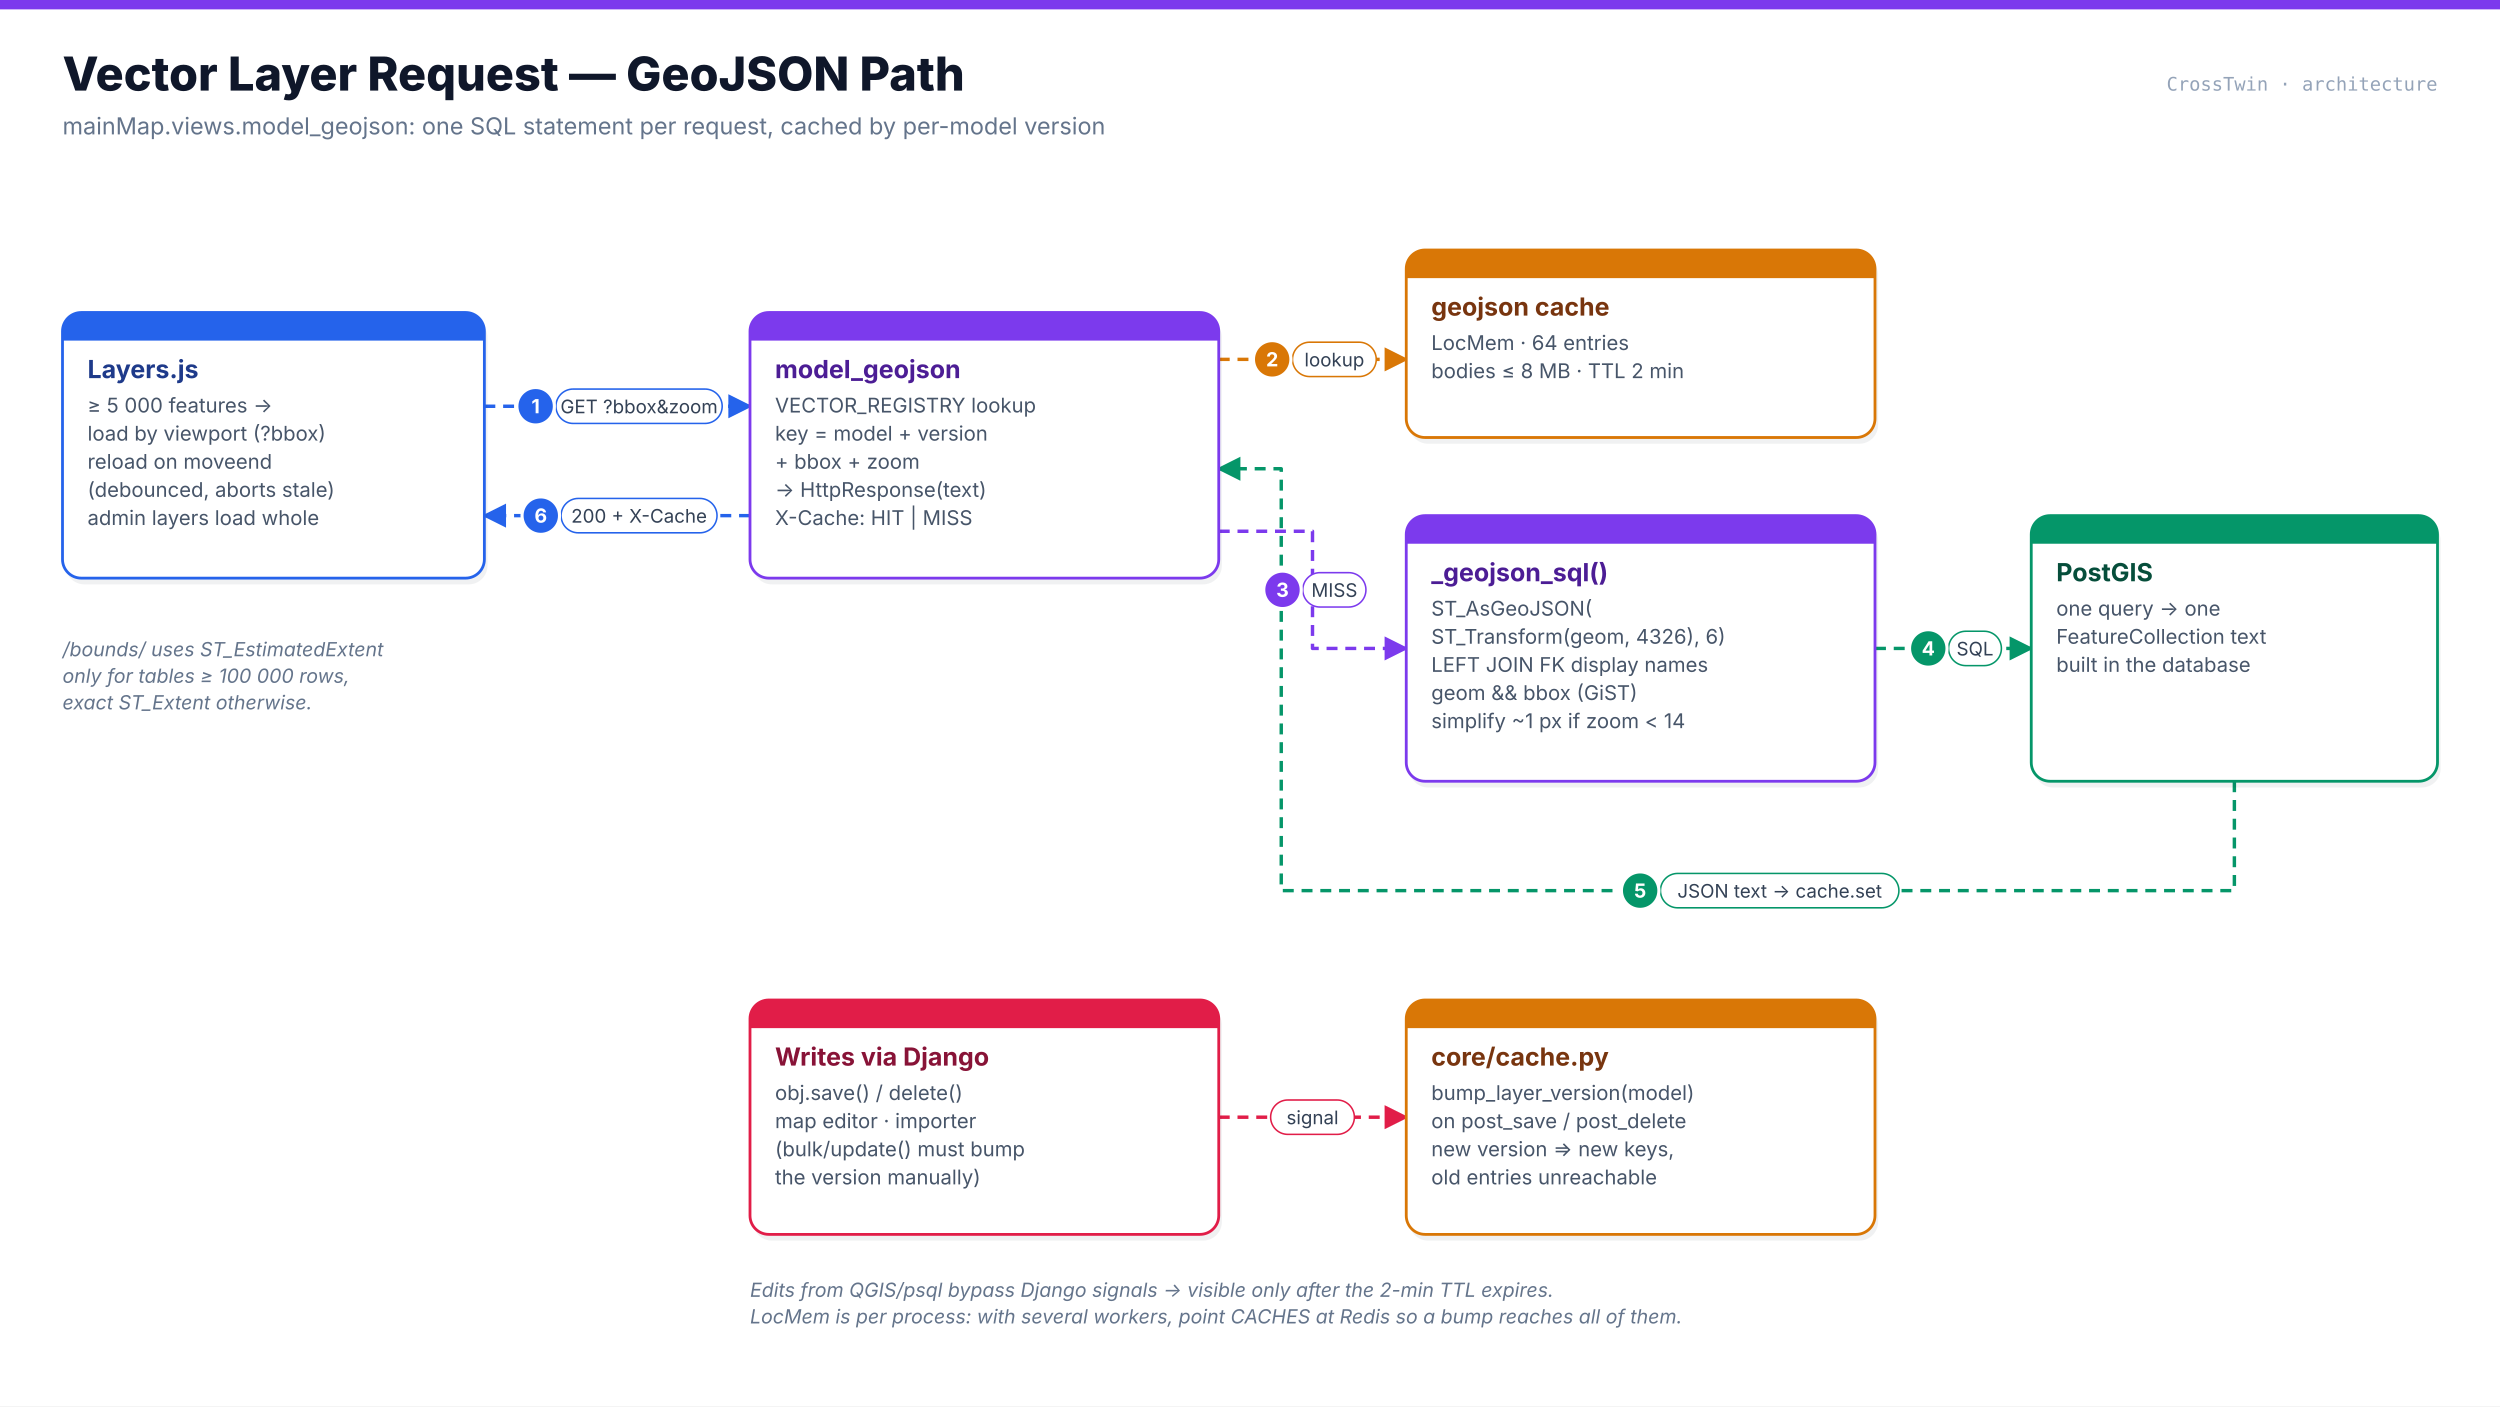
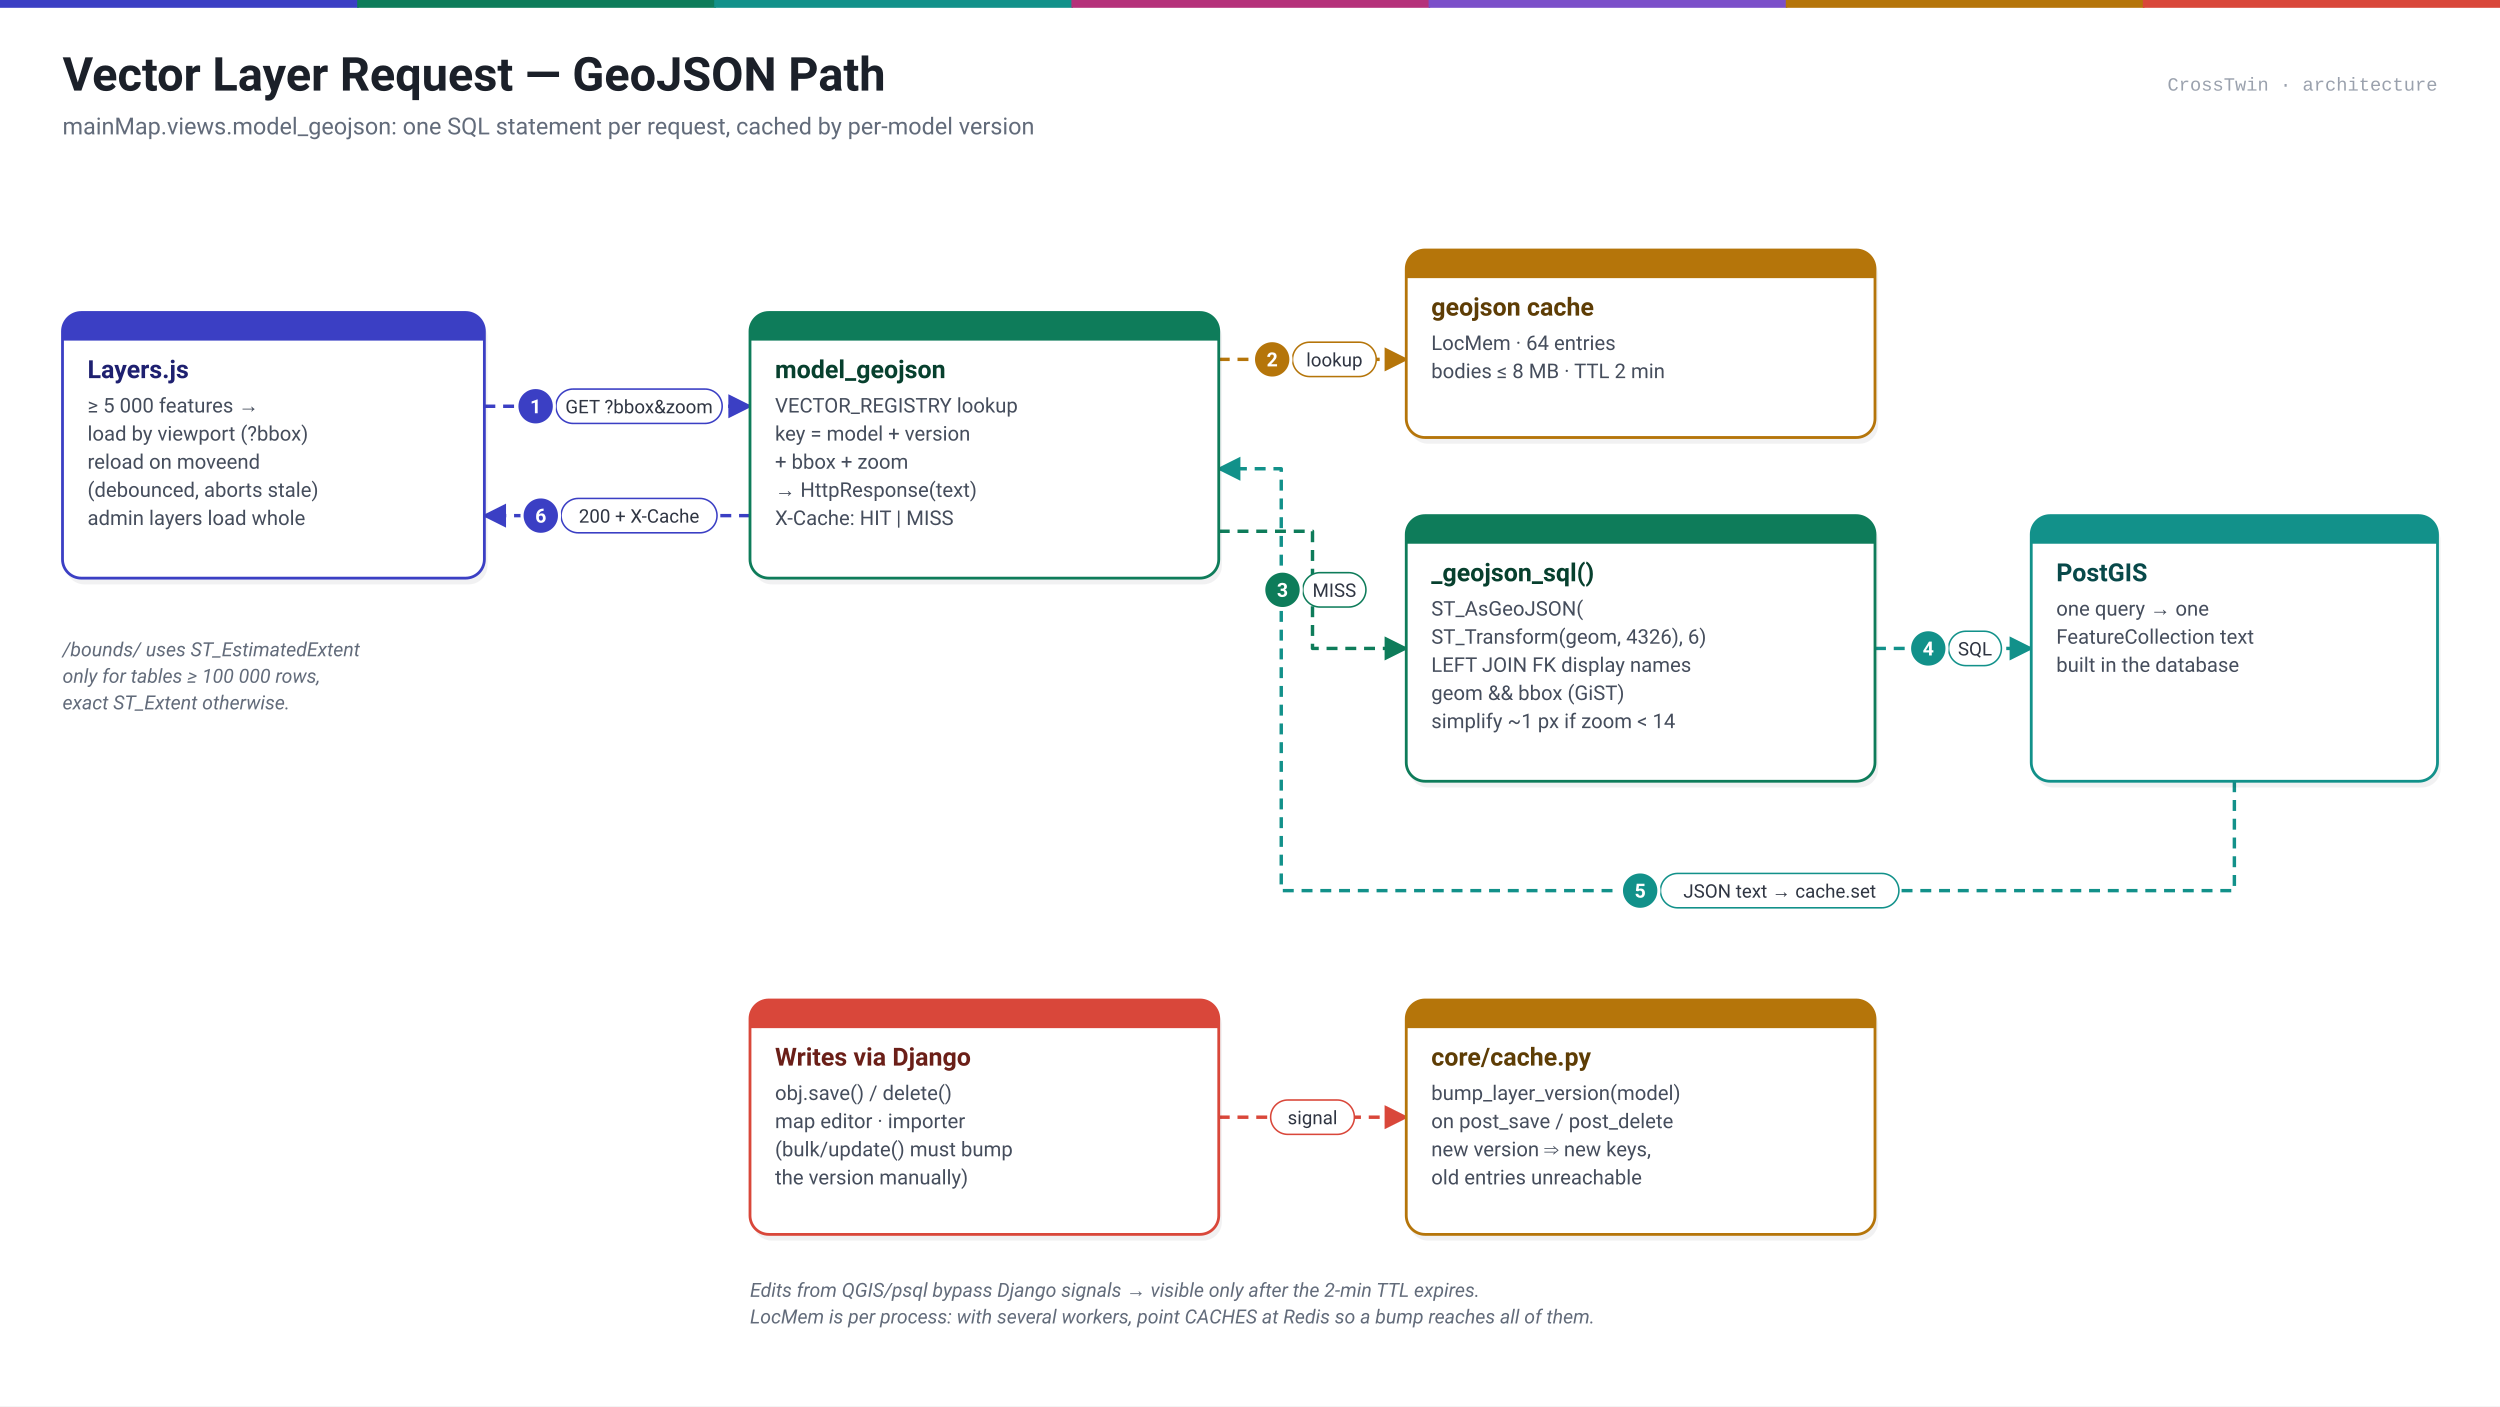
<svg xmlns="http://www.w3.org/2000/svg" viewBox="0 0 1600 900" width="1600" height="900" role="img" aria-label="Vector Layer Request — GeoJSON Path">
  <style>
-   .t { font-family:'Inter','Segoe UI',system-ui,-apple-system,sans-serif; }
-   .m { font-family:'IBM Plex Mono','Cascadia Code',Consolas,monospace; }
+   .t { font-family:'Roboto','Helvetica Neue','Arial',sans-serif; }
+   .m { font-family:'JetBrains Mono','Consolas','Courier New',monospace; }
  .flow { stroke-dasharray:7 5; animation:dash 1.2s linear infinite; }
  @keyframes dash { to { stroke-dashoffset:-24; } }
  @media (prefers-reduced-motion: reduce) { .flow { animation:none; } }
</style>
  <defs>
    <marker id="a-client" viewBox="0 0 10 10" refX="9" refY="5" markerWidth="7" markerHeight="7" orient="auto-start-reverse">
-       <path d="M0,0 L10,5 L0,10 z" fill="#2563eb" />
+       <path d="M0,0 L10,5 L0,10 z" fill="#3b3fc4" />
    </marker>
    <marker id="as-client" viewBox="0 0 10 10" refX="9" refY="5" markerWidth="7" markerHeight="7" orient="auto-start-reverse">
-       <path d="M0,0 L10,5 L0,10 z" fill="#2563eb" />
+       <path d="M0,0 L10,5 L0,10 z" fill="#3b3fc4" />
    </marker>
    <marker id="a-django" viewBox="0 0 10 10" refX="9" refY="5" markerWidth="7" markerHeight="7" orient="auto-start-reverse">
-       <path d="M0,0 L10,5 L0,10 z" fill="#7c3aed" />
+       <path d="M0,0 L10,5 L0,10 z" fill="#0e7c5a" />
    </marker>
    <marker id="as-django" viewBox="0 0 10 10" refX="9" refY="5" markerWidth="7" markerHeight="7" orient="auto-start-reverse">
-       <path d="M0,0 L10,5 L0,10 z" fill="#7c3aed" />
+       <path d="M0,0 L10,5 L0,10 z" fill="#0e7c5a" />
    </marker>
    <marker id="a-data" viewBox="0 0 10 10" refX="9" refY="5" markerWidth="7" markerHeight="7" orient="auto-start-reverse">
-       <path d="M0,0 L10,5 L0,10 z" fill="#059669" />
+       <path d="M0,0 L10,5 L0,10 z" fill="#12918a" />
    </marker>
    <marker id="as-data" viewBox="0 0 10 10" refX="9" refY="5" markerWidth="7" markerHeight="7" orient="auto-start-reverse">
-       <path d="M0,0 L10,5 L0,10 z" fill="#059669" />
+       <path d="M0,0 L10,5 L0,10 z" fill="#12918a" />
    </marker>
    <marker id="a-external" viewBox="0 0 10 10" refX="9" refY="5" markerWidth="7" markerHeight="7" orient="auto-start-reverse">
-       <path d="M0,0 L10,5 L0,10 z" fill="#ea580c" />
+       <path d="M0,0 L10,5 L0,10 z" fill="#b5317a" />
    </marker>
    <marker id="as-external" viewBox="0 0 10 10" refX="9" refY="5" markerWidth="7" markerHeight="7" orient="auto-start-reverse">
-       <path d="M0,0 L10,5 L0,10 z" fill="#ea580c" />
+       <path d="M0,0 L10,5 L0,10 z" fill="#b5317a" />
    </marker>
    <marker id="a-raster" viewBox="0 0 10 10" refX="9" refY="5" markerWidth="7" markerHeight="7" orient="auto-start-reverse">
-       <path d="M0,0 L10,5 L0,10 z" fill="#0891b2" />
+       <path d="M0,0 L10,5 L0,10 z" fill="#7b4fc9" />
    </marker>
    <marker id="as-raster" viewBox="0 0 10 10" refX="9" refY="5" markerWidth="7" markerHeight="7" orient="auto-start-reverse">
-       <path d="M0,0 L10,5 L0,10 z" fill="#0891b2" />
+       <path d="M0,0 L10,5 L0,10 z" fill="#7b4fc9" />
    </marker>
    <marker id="a-cache" viewBox="0 0 10 10" refX="9" refY="5" markerWidth="7" markerHeight="7" orient="auto-start-reverse">
-       <path d="M0,0 L10,5 L0,10 z" fill="#d97706" />
+       <path d="M0,0 L10,5 L0,10 z" fill="#b5750a" />
    </marker>
    <marker id="as-cache" viewBox="0 0 10 10" refX="9" refY="5" markerWidth="7" markerHeight="7" orient="auto-start-reverse">
-       <path d="M0,0 L10,5 L0,10 z" fill="#d97706" />
+       <path d="M0,0 L10,5 L0,10 z" fill="#b5750a" />
    </marker>
    <marker id="a-signal" viewBox="0 0 10 10" refX="9" refY="5" markerWidth="7" markerHeight="7" orient="auto-start-reverse">
-       <path d="M0,0 L10,5 L0,10 z" fill="#e11d48" />
+       <path d="M0,0 L10,5 L0,10 z" fill="#d9473a" />
    </marker>
    <marker id="as-signal" viewBox="0 0 10 10" refX="9" refY="5" markerWidth="7" markerHeight="7" orient="auto-start-reverse">
-       <path d="M0,0 L10,5 L0,10 z" fill="#e11d48" />
+       <path d="M0,0 L10,5 L0,10 z" fill="#d9473a" />
    </marker>
    <marker id="a-neutral" viewBox="0 0 10 10" refX="9" refY="5" markerWidth="7" markerHeight="7" orient="auto-start-reverse">
-       <path d="M0,0 L10,5 L0,10 z" fill="#475569" />
+       <path d="M0,0 L10,5 L0,10 z" fill="#3f4756" />
    </marker>
    <marker id="as-neutral" viewBox="0 0 10 10" refX="9" refY="5" markerWidth="7" markerHeight="7" orient="auto-start-reverse">
-       <path d="M0,0 L10,5 L0,10 z" fill="#475569" />
+       <path d="M0,0 L10,5 L0,10 z" fill="#3f4756" />
    </marker>
  </defs>
  <rect width="1600" height="900" fill="#ffffff" />
-   <rect width="1600" height="6" fill="#7c3aed" />
-   <text class="t" x="40" y="58" font-size="30" font-weight="800" fill="#0f172a">Vector Layer Request — GeoJSON Path</text>
-   <text class="t" x="40" y="86" font-size="15" fill="#64748b">mainMap.views.model_geojson: one SQL statement per request, cached by per-model version</text>
-   <text class="m" x="1560" y="58" font-size="12" fill="#94a3b8" text-anchor="end">CrossTwin · architecture</text>
-   <path d="M780,715 L900,715" fill="none" stroke="#e11d48" stroke-width="2.2" stroke-linejoin="round" class="flow" marker-end="url(#a-signal)" />
-   <path d="M480,330 L310,330" fill="none" stroke="#2563eb" stroke-width="2.2" stroke-linejoin="round" class="flow" marker-end="url(#a-client)" />
-   <path d="M1430,500 L1430,570 L820,570 L820,300 L780,300" fill="none" stroke="#059669" stroke-width="2.2" stroke-linejoin="round" class="flow" marker-end="url(#a-data)" />
-   <path d="M1200,415 L1300,415" fill="none" stroke="#059669" stroke-width="2.2" stroke-linejoin="round" class="flow" marker-end="url(#a-data)" />
-   <path d="M780,340 L840,340 L840,415 L900,415" fill="none" stroke="#7c3aed" stroke-width="2.2" stroke-linejoin="round" class="flow" marker-end="url(#a-django)" />
-   <path d="M780,230 L900,230" fill="none" stroke="#d97706" stroke-width="2.2" stroke-linejoin="round" class="flow" marker-end="url(#a-cache)" />
-   <path d="M310,260 L480,260" fill="none" stroke="#2563eb" stroke-width="2.2" stroke-linejoin="round" class="flow" marker-end="url(#a-client)" />
-   <rect x="42" y="204" width="270" height="170" rx="12" fill="#0f172a" fill-opacity="0.06" />
-   <rect x="40" y="200" width="270" height="170" rx="12" fill="#fff" stroke="#2563eb" stroke-width="1.8" />
-   <path d="M52,200 h246 a12,12 0 0 1 12,12 v6 h-270 v-6 a12,12 0 0 1 12,-12 z" fill="#2563eb" />
-   <text class="t" x="56" y="242" font-size="16" font-weight="700" fill="#1e3a8a">Layers.js</text>
-   <text class="t" x="56" y="264" font-size="13" fill="#475569">≥ 5 000 features →</text>
-   <text class="t" x="56" y="282" font-size="13" fill="#475569">load by viewport (?bbox)</text>
-   <text class="t" x="56" y="300" font-size="13" fill="#475569">reload on moveend</text>
-   <text class="t" x="56" y="318" font-size="13" fill="#475569">(debounced, aborts stale)</text>
-   <text class="t" x="56" y="336" font-size="13" fill="#475569">admin layers load whole</text>
-   <rect x="482" y="204" width="300" height="170" rx="12" fill="#0f172a" fill-opacity="0.06" />
-   <rect x="480" y="200" width="300" height="170" rx="12" fill="#fff" stroke="#7c3aed" stroke-width="1.8" />
-   <path d="M492,200 h276 a12,12 0 0 1 12,12 v6 h-300 v-6 a12,12 0 0 1 12,-12 z" fill="#7c3aed" />
-   <text class="t" x="496" y="242" font-size="16" font-weight="700" fill="#4c1d95">model_geojson</text>
-   <text class="t" x="496" y="264" font-size="13" fill="#475569">VECTOR_REGISTRY lookup</text>
-   <text class="t" x="496" y="282" font-size="13" fill="#475569">key = model + version</text>
-   <text class="t" x="496" y="300" font-size="13" fill="#475569">     + bbox + zoom</text>
-   <text class="t" x="496" y="318" font-size="13" fill="#475569">→ HttpResponse(text)</text>
-   <text class="t" x="496" y="336" font-size="13" fill="#475569">X-Cache: HIT | MISS</text>
-   <rect x="902" y="164" width="300" height="120" rx="12" fill="#0f172a" fill-opacity="0.06" />
-   <rect x="900" y="160" width="300" height="120" rx="12" fill="#fff" stroke="#d97706" stroke-width="1.8" />
-   <path d="M912,160 h276 a12,12 0 0 1 12,12 v6 h-300 v-6 a12,12 0 0 1 12,-12 z" fill="#d97706" />
-   <text class="t" x="916" y="202" font-size="16" font-weight="700" fill="#78350f">geojson cache</text>
-   <text class="t" x="916" y="224" font-size="13" fill="#475569">LocMem · 64 entries</text>
-   <text class="t" x="916" y="242" font-size="13" fill="#475569">bodies ≤ 8 MB · TTL 2 min</text>
-   <rect x="902" y="334" width="300" height="170" rx="12" fill="#0f172a" fill-opacity="0.06" />
-   <rect x="900" y="330" width="300" height="170" rx="12" fill="#fff" stroke="#7c3aed" stroke-width="1.8" />
-   <path d="M912,330 h276 a12,12 0 0 1 12,12 v6 h-300 v-6 a12,12 0 0 1 12,-12 z" fill="#7c3aed" />
-   <text class="t" x="916" y="372" font-size="16" font-weight="700" fill="#4c1d95">_geojson_sql()</text>
-   <text class="t" x="916" y="394" font-size="13" fill="#475569">ST_AsGeoJSON(</text>
-   <text class="t" x="916" y="412" font-size="13" fill="#475569">  ST_Transform(geom, 4326), 6)</text>
-   <text class="t" x="916" y="430" font-size="13" fill="#475569">LEFT JOIN FK display names</text>
-   <text class="t" x="916" y="448" font-size="13" fill="#475569">geom &amp;&amp; bbox (GiST)</text>
-   <text class="t" x="916" y="466" font-size="13" fill="#475569">simplify ~1 px if zoom &lt; 14</text>
-   <rect x="1302" y="334" width="260" height="170" rx="12" fill="#0f172a" fill-opacity="0.06" />
-   <rect x="1300" y="330" width="260" height="170" rx="12" fill="#fff" stroke="#059669" stroke-width="1.8" />
-   <path d="M1312,330 h236 a12,12 0 0 1 12,12 v6 h-260 v-6 a12,12 0 0 1 12,-12 z" fill="#059669" />
-   <text class="t" x="1316" y="372" font-size="16" font-weight="700" fill="#064e3b">PostGIS</text>
-   <text class="t" x="1316" y="394" font-size="13" fill="#475569">one query → one</text>
-   <text class="t" x="1316" y="412" font-size="13" fill="#475569">FeatureCollection text</text>
-   <text class="t" x="1316" y="430" font-size="13" fill="#475569">built in the database</text>
-   <rect x="902" y="644" width="300" height="150" rx="12" fill="#0f172a" fill-opacity="0.06" />
-   <rect x="900" y="640" width="300" height="150" rx="12" fill="#fff" stroke="#d97706" stroke-width="1.8" />
-   <path d="M912,640 h276 a12,12 0 0 1 12,12 v6 h-300 v-6 a12,12 0 0 1 12,-12 z" fill="#d97706" />
-   <text class="t" x="916" y="682" font-size="16" font-weight="700" fill="#78350f">core/cache.py</text>
-   <text class="t" x="916" y="704" font-size="13" fill="#475569">bump_layer_version(model)</text>
-   <text class="t" x="916" y="722" font-size="13" fill="#475569">on post_save / post_delete</text>
-   <text class="t" x="916" y="740" font-size="13" fill="#475569">new version ⇒ new keys,</text>
-   <text class="t" x="916" y="758" font-size="13" fill="#475569">old entries unreachable</text>
-   <rect x="482" y="644" width="300" height="150" rx="12" fill="#0f172a" fill-opacity="0.06" />
-   <rect x="480" y="640" width="300" height="150" rx="12" fill="#fff" stroke="#e11d48" stroke-width="1.8" />
-   <path d="M492,640 h276 a12,12 0 0 1 12,12 v6 h-300 v-6 a12,12 0 0 1 12,-12 z" fill="#e11d48" />
-   <text class="t" x="496" y="682" font-size="16" font-weight="700" fill="#881337">Writes via Django</text>
-   <text class="t" x="496" y="704" font-size="13" fill="#475569">obj.save() / delete()</text>
-   <text class="t" x="496" y="722" font-size="13" fill="#475569">map editor · importer</text>
-   <text class="t" x="496" y="740" font-size="13" fill="#475569">(bulk/update() must bump</text>
-   <text class="t" x="496" y="758" font-size="13" fill="#475569"> the version manually)</text>
-   <rect x="355.8" y="249.0" width="106.4" height="22" rx="11" fill="#fff" stroke="#2563eb" stroke-width="1" />
-   <text class="t" x="409.0" y="264.5" font-size="12" fill="#334155" text-anchor="middle">GET ?bbox&amp;zoom</text>
-   <circle cx="342.8" cy="260.0" r="12" fill="#2563eb" stroke="#fff" stroke-width="2" />
+   <rect x="0.0" width="229.6" height="5" fill="#3b3fc4" />
+   <rect x="228.6" width="229.6" height="5" fill="#0e7c5a" />
+   <rect x="457.1" width="229.6" height="5" fill="#12918a" />
+   <rect x="685.7" width="229.6" height="5" fill="#b5317a" />
+   <rect x="914.3" width="229.6" height="5" fill="#7b4fc9" />
+   <rect x="1142.9" width="229.6" height="5" fill="#b5750a" />
+   <rect x="1371.4" width="229.6" height="5" fill="#d9473a" />
+   <text class="t" x="40" y="58" font-size="30" font-weight="600" fill="#1b2029">Vector Layer Request — GeoJSON Path</text>
+   <text class="t" x="40" y="86" font-size="15" fill="#626b7a">mainMap.views.model_geojson: one SQL statement per request, cached by per-model version</text>
+   <text class="m" x="1560" y="58" font-size="12" fill="#9aa1ad" text-anchor="end">CrossTwin · architecture</text>
+   <path d="M780,715 L900,715" fill="none" stroke="#d9473a" stroke-width="2.2" stroke-linejoin="round" class="flow" marker-end="url(#a-signal)" />
+   <path d="M480,330 L310,330" fill="none" stroke="#3b3fc4" stroke-width="2.2" stroke-linejoin="round" class="flow" marker-end="url(#a-client)" />
+   <path d="M1430,500 L1430,570 L820,570 L820,300 L780,300" fill="none" stroke="#12918a" stroke-width="2.2" stroke-linejoin="round" class="flow" marker-end="url(#a-data)" />
+   <path d="M1200,415 L1300,415" fill="none" stroke="#12918a" stroke-width="2.2" stroke-linejoin="round" class="flow" marker-end="url(#a-data)" />
+   <path d="M780,340 L840,340 L840,415 L900,415" fill="none" stroke="#0e7c5a" stroke-width="2.2" stroke-linejoin="round" class="flow" marker-end="url(#a-django)" />
+   <path d="M780,230 L900,230" fill="none" stroke="#b5750a" stroke-width="2.2" stroke-linejoin="round" class="flow" marker-end="url(#a-cache)" />
+   <path d="M310,260 L480,260" fill="none" stroke="#3b3fc4" stroke-width="2.2" stroke-linejoin="round" class="flow" marker-end="url(#a-client)" />
+   <rect x="42" y="204" width="270" height="170" rx="12" fill="#1b2029" fill-opacity="0.06" />
+   <rect x="40" y="200" width="270" height="170" rx="12" fill="#fff" stroke="#3b3fc4" stroke-width="1.8" />
+   <path d="M52,200 h246 a12,12 0 0 1 12,12 v6 h-270 v-6 a12,12 0 0 1 12,-12 z" fill="#3b3fc4" />
+   <text class="t" x="56" y="242" font-size="16" font-weight="700" fill="#1e2070">Layers.js</text>
+   <text class="t" x="56" y="264" font-size="13" fill="#454d5c">≥ 5 000 features →</text>
+   <text class="t" x="56" y="282" font-size="13" fill="#454d5c">load by viewport (?bbox)</text>
+   <text class="t" x="56" y="300" font-size="13" fill="#454d5c">reload on moveend</text>
+   <text class="t" x="56" y="318" font-size="13" fill="#454d5c">(debounced, aborts stale)</text>
+   <text class="t" x="56" y="336" font-size="13" fill="#454d5c">admin layers load whole</text>
+   <rect x="482" y="204" width="300" height="170" rx="12" fill="#1b2029" fill-opacity="0.06" />
+   <rect x="480" y="200" width="300" height="170" rx="12" fill="#fff" stroke="#0e7c5a" stroke-width="1.8" />
+   <path d="M492,200 h276 a12,12 0 0 1 12,12 v6 h-300 v-6 a12,12 0 0 1 12,-12 z" fill="#0e7c5a" />
+   <text class="t" x="496" y="242" font-size="16" font-weight="700" fill="#07402e">model_geojson</text>
+   <text class="t" x="496" y="264" font-size="13" fill="#454d5c">VECTOR_REGISTRY lookup</text>
+   <text class="t" x="496" y="282" font-size="13" fill="#454d5c">key = model + version</text>
+   <text class="t" x="496" y="300" font-size="13" fill="#454d5c">     + bbox + zoom</text>
+   <text class="t" x="496" y="318" font-size="13" fill="#454d5c">→ HttpResponse(text)</text>
+   <text class="t" x="496" y="336" font-size="13" fill="#454d5c">X-Cache: HIT | MISS</text>
+   <rect x="902" y="164" width="300" height="120" rx="12" fill="#1b2029" fill-opacity="0.06" />
+   <rect x="900" y="160" width="300" height="120" rx="12" fill="#fff" stroke="#b5750a" stroke-width="1.8" />
+   <path d="M912,160 h276 a12,12 0 0 1 12,12 v6 h-300 v-6 a12,12 0 0 1 12,-12 z" fill="#b5750a" />
+   <text class="t" x="916" y="202" font-size="16" font-weight="700" fill="#5e3d05">geojson cache</text>
+   <text class="t" x="916" y="224" font-size="13" fill="#454d5c">LocMem · 64 entries</text>
+   <text class="t" x="916" y="242" font-size="13" fill="#454d5c">bodies ≤ 8 MB · TTL 2 min</text>
+   <rect x="902" y="334" width="300" height="170" rx="12" fill="#1b2029" fill-opacity="0.06" />
+   <rect x="900" y="330" width="300" height="170" rx="12" fill="#fff" stroke="#0e7c5a" stroke-width="1.8" />
+   <path d="M912,330 h276 a12,12 0 0 1 12,12 v6 h-300 v-6 a12,12 0 0 1 12,-12 z" fill="#0e7c5a" />
+   <text class="t" x="916" y="372" font-size="16" font-weight="700" fill="#07402e">_geojson_sql()</text>
+   <text class="t" x="916" y="394" font-size="13" fill="#454d5c">ST_AsGeoJSON(</text>
+   <text class="t" x="916" y="412" font-size="13" fill="#454d5c">  ST_Transform(geom, 4326), 6)</text>
+   <text class="t" x="916" y="430" font-size="13" fill="#454d5c">LEFT JOIN FK display names</text>
+   <text class="t" x="916" y="448" font-size="13" fill="#454d5c">geom &amp;&amp; bbox (GiST)</text>
+   <text class="t" x="916" y="466" font-size="13" fill="#454d5c">simplify ~1 px if zoom &lt; 14</text>
+   <rect x="1302" y="334" width="260" height="170" rx="12" fill="#1b2029" fill-opacity="0.06" />
+   <rect x="1300" y="330" width="260" height="170" rx="12" fill="#fff" stroke="#12918a" stroke-width="1.8" />
+   <path d="M1312,330 h236 a12,12 0 0 1 12,12 v6 h-260 v-6 a12,12 0 0 1 12,-12 z" fill="#12918a" />
+   <text class="t" x="1316" y="372" font-size="16" font-weight="700" fill="#08494a">PostGIS</text>
+   <text class="t" x="1316" y="394" font-size="13" fill="#454d5c">one query → one</text>
+   <text class="t" x="1316" y="412" font-size="13" fill="#454d5c">FeatureCollection text</text>
+   <text class="t" x="1316" y="430" font-size="13" fill="#454d5c">built in the database</text>
+   <rect x="902" y="644" width="300" height="150" rx="12" fill="#1b2029" fill-opacity="0.06" />
+   <rect x="900" y="640" width="300" height="150" rx="12" fill="#fff" stroke="#b5750a" stroke-width="1.8" />
+   <path d="M912,640 h276 a12,12 0 0 1 12,12 v6 h-300 v-6 a12,12 0 0 1 12,-12 z" fill="#b5750a" />
+   <text class="t" x="916" y="682" font-size="16" font-weight="700" fill="#5e3d05">core/cache.py</text>
+   <text class="t" x="916" y="704" font-size="13" fill="#454d5c">bump_layer_version(model)</text>
+   <text class="t" x="916" y="722" font-size="13" fill="#454d5c">on post_save / post_delete</text>
+   <text class="t" x="916" y="740" font-size="13" fill="#454d5c">new version ⇒ new keys,</text>
+   <text class="t" x="916" y="758" font-size="13" fill="#454d5c">old entries unreachable</text>
+   <rect x="482" y="644" width="300" height="150" rx="12" fill="#1b2029" fill-opacity="0.06" />
+   <rect x="480" y="640" width="300" height="150" rx="12" fill="#fff" stroke="#d9473a" stroke-width="1.8" />
+   <path d="M492,640 h276 a12,12 0 0 1 12,12 v6 h-300 v-6 a12,12 0 0 1 12,-12 z" fill="#d9473a" />
+   <text class="t" x="496" y="682" font-size="16" font-weight="700" fill="#6b1f18">Writes via Django</text>
+   <text class="t" x="496" y="704" font-size="13" fill="#454d5c">obj.save() / delete()</text>
+   <text class="t" x="496" y="722" font-size="13" fill="#454d5c">map editor · importer</text>
+   <text class="t" x="496" y="740" font-size="13" fill="#454d5c">(bulk/update() must bump</text>
+   <text class="t" x="496" y="758" font-size="13" fill="#454d5c"> the version manually)</text>
+   <rect x="355.8" y="249.0" width="106.4" height="22" rx="11" fill="#fff" stroke="#3b3fc4" stroke-width="1" />
+   <text class="t" x="409.0" y="264.5" font-size="12" fill="#2f3542" text-anchor="middle">GET ?bbox&amp;zoom</text>
+   <circle cx="342.8" cy="260.0" r="12" fill="#3b3fc4" stroke="#fff" stroke-width="2" />
  <text class="t" x="342.8" y="264.5" font-size="12.5" font-weight="700" fill="#fff" text-anchor="middle">1</text>
-   <rect x="827.2" y="219.0" width="53.6" height="22" rx="11" fill="#fff" stroke="#d97706" stroke-width="1" />
-   <text class="t" x="854.0" y="234.5" font-size="12" fill="#334155" text-anchor="middle">lookup</text>
-   <circle cx="814.2" cy="230.0" r="12" fill="#d97706" stroke="#fff" stroke-width="2" />
+   <rect x="827.2" y="219.0" width="53.6" height="22" rx="11" fill="#fff" stroke="#b5750a" stroke-width="1" />
+   <text class="t" x="854.0" y="234.5" font-size="12" fill="#2f3542" text-anchor="middle">lookup</text>
+   <circle cx="814.2" cy="230.0" r="12" fill="#b5750a" stroke="#fff" stroke-width="2" />
  <text class="t" x="814.2" y="234.5" font-size="12.5" font-weight="700" fill="#fff" text-anchor="middle">2</text>
-   <rect x="833.8" y="366.5" width="40.4" height="22" rx="11" fill="#fff" stroke="#7c3aed" stroke-width="1" />
-   <text class="t" x="854.0" y="382.0" font-size="12" fill="#334155" text-anchor="middle">MISS</text>
-   <circle cx="820.8" cy="377.5" r="12" fill="#7c3aed" stroke="#fff" stroke-width="2" />
+   <rect x="833.8" y="366.5" width="40.4" height="22" rx="11" fill="#fff" stroke="#0e7c5a" stroke-width="1" />
+   <text class="t" x="854.0" y="382.0" font-size="12" fill="#2f3542" text-anchor="middle">MISS</text>
+   <circle cx="820.8" cy="377.5" r="12" fill="#0e7c5a" stroke="#fff" stroke-width="2" />
  <text class="t" x="820.8" y="382.0" font-size="12.5" font-weight="700" fill="#fff" text-anchor="middle">3</text>
-   <rect x="1247.1" y="404.0" width="33.8" height="22" rx="11" fill="#fff" stroke="#059669" stroke-width="1" />
-   <text class="t" x="1264.0" y="419.5" font-size="12" fill="#334155" text-anchor="middle">SQL</text>
-   <circle cx="1234.1" cy="415.0" r="12" fill="#059669" stroke="#fff" stroke-width="2" />
+   <rect x="1247.1" y="404.0" width="33.8" height="22" rx="11" fill="#fff" stroke="#12918a" stroke-width="1" />
+   <text class="t" x="1264.0" y="419.5" font-size="12" fill="#2f3542" text-anchor="middle">SQL</text>
+   <circle cx="1234.1" cy="415.0" r="12" fill="#12918a" stroke="#fff" stroke-width="2" />
  <text class="t" x="1234.1" y="419.5" font-size="12.5" font-weight="700" fill="#fff" text-anchor="middle">4</text>
-   <rect x="1062.7" y="559.0" width="152.6" height="22" rx="11" fill="#fff" stroke="#059669" stroke-width="1" />
-   <text class="t" x="1139.0" y="574.5" font-size="12" fill="#334155" text-anchor="middle">JSON text → cache.set</text>
-   <circle cx="1049.7" cy="570.0" r="12" fill="#059669" stroke="#fff" stroke-width="2" />
+   <rect x="1062.7" y="559.0" width="152.6" height="22" rx="11" fill="#fff" stroke="#12918a" stroke-width="1" />
+   <text class="t" x="1139.0" y="574.5" font-size="12" fill="#2f3542" text-anchor="middle">JSON text → cache.set</text>
+   <circle cx="1049.7" cy="570.0" r="12" fill="#12918a" stroke="#fff" stroke-width="2" />
  <text class="t" x="1049.7" y="574.5" font-size="12.5" font-weight="700" fill="#fff" text-anchor="middle">5</text>
-   <rect x="359.1" y="319.0" width="99.8" height="22" rx="11" fill="#fff" stroke="#2563eb" stroke-width="1" />
-   <text class="t" x="409.0" y="334.5" font-size="12" fill="#334155" text-anchor="middle">200 + X-Cache</text>
-   <circle cx="346.1" cy="330.0" r="12" fill="#2563eb" stroke="#fff" stroke-width="2" />
+   <rect x="359.1" y="319.0" width="99.8" height="22" rx="11" fill="#fff" stroke="#3b3fc4" stroke-width="1" />
+   <text class="t" x="409.0" y="334.5" font-size="12" fill="#2f3542" text-anchor="middle">200 + X-Cache</text>
+   <circle cx="346.1" cy="330.0" r="12" fill="#3b3fc4" stroke="#fff" stroke-width="2" />
  <text class="t" x="346.1" y="334.5" font-size="12.5" font-weight="700" fill="#fff" text-anchor="middle">6</text>
-   <rect x="813.2" y="704.0" width="53.6" height="22" rx="11" fill="#fff" stroke="#e11d48" stroke-width="1" />
-   <text class="t" x="840.0" y="719.5" font-size="12" fill="#334155" text-anchor="middle">signal</text>
-   <text class="t" x="480" y="830" font-size="12.5" fill="#64748b" font-style="italic">Edits from QGIS/psql bypass Django signals → visible only after the 2-min TTL expires.</text>
-   <text class="t" x="480" y="847" font-size="12.5" fill="#64748b" font-style="italic">LocMem is per process: with several workers, point CACHES at Redis so a bump reaches all of them.</text>
-   <text class="t" x="40" y="420" font-size="12.5" fill="#64748b" font-style="italic">/bounds/ uses ST_EstimatedExtent</text>
-   <text class="t" x="40" y="437" font-size="12.5" fill="#64748b" font-style="italic">only for tables ≥ 100 000 rows,</text>
-   <text class="t" x="40" y="454" font-size="12.5" fill="#64748b" font-style="italic">exact ST_Extent otherwise.</text>
+   <rect x="813.2" y="704.0" width="53.6" height="22" rx="11" fill="#fff" stroke="#d9473a" stroke-width="1" />
+   <text class="t" x="840.0" y="719.5" font-size="12" fill="#2f3542" text-anchor="middle">signal</text>
+   <text class="t" x="480" y="830" font-size="12.5" fill="#626b7a" font-style="italic">Edits from QGIS/psql bypass Django signals → visible only after the 2-min TTL expires.</text>
+   <text class="t" x="480" y="847" font-size="12.5" fill="#626b7a" font-style="italic">LocMem is per process: with several workers, point CACHES at Redis so a bump reaches all of them.</text>
+   <text class="t" x="40" y="420" font-size="12.5" fill="#626b7a" font-style="italic">/bounds/ uses ST_EstimatedExtent</text>
+   <text class="t" x="40" y="437" font-size="12.5" fill="#626b7a" font-style="italic">only for tables ≥ 100 000 rows,</text>
+   <text class="t" x="40" y="454" font-size="12.5" fill="#626b7a" font-style="italic">exact ST_Extent otherwise.</text>
</svg>
